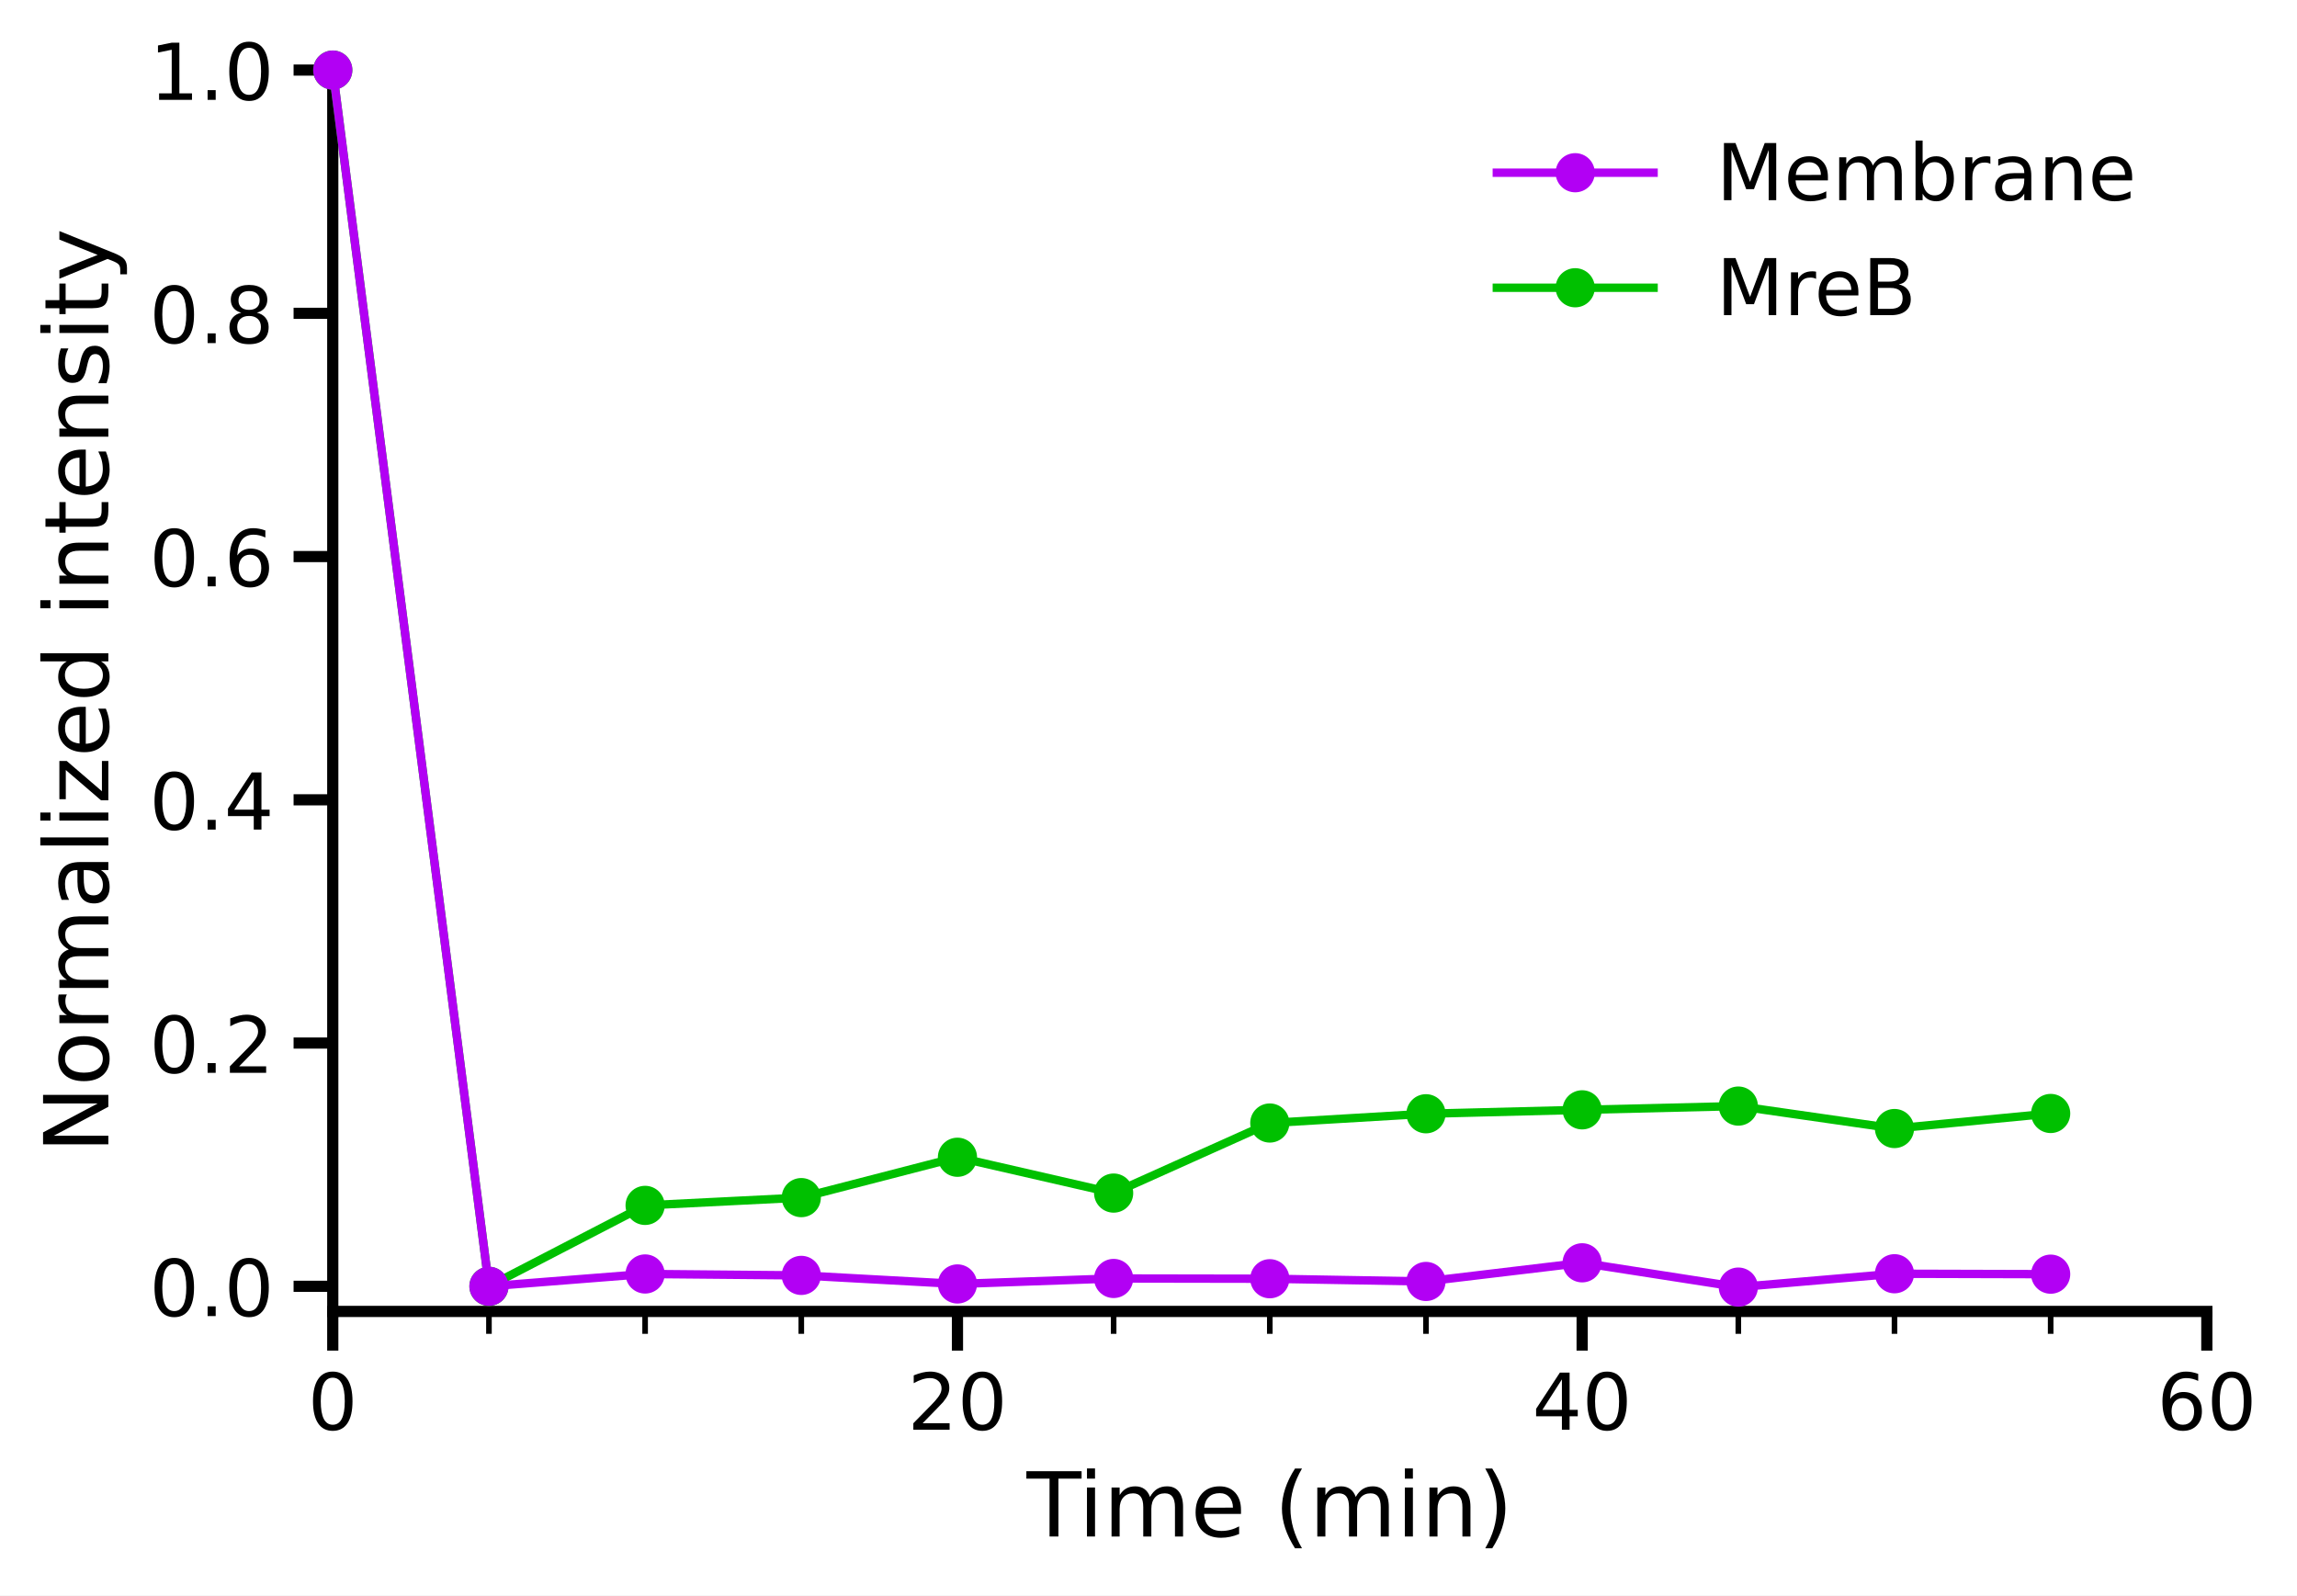
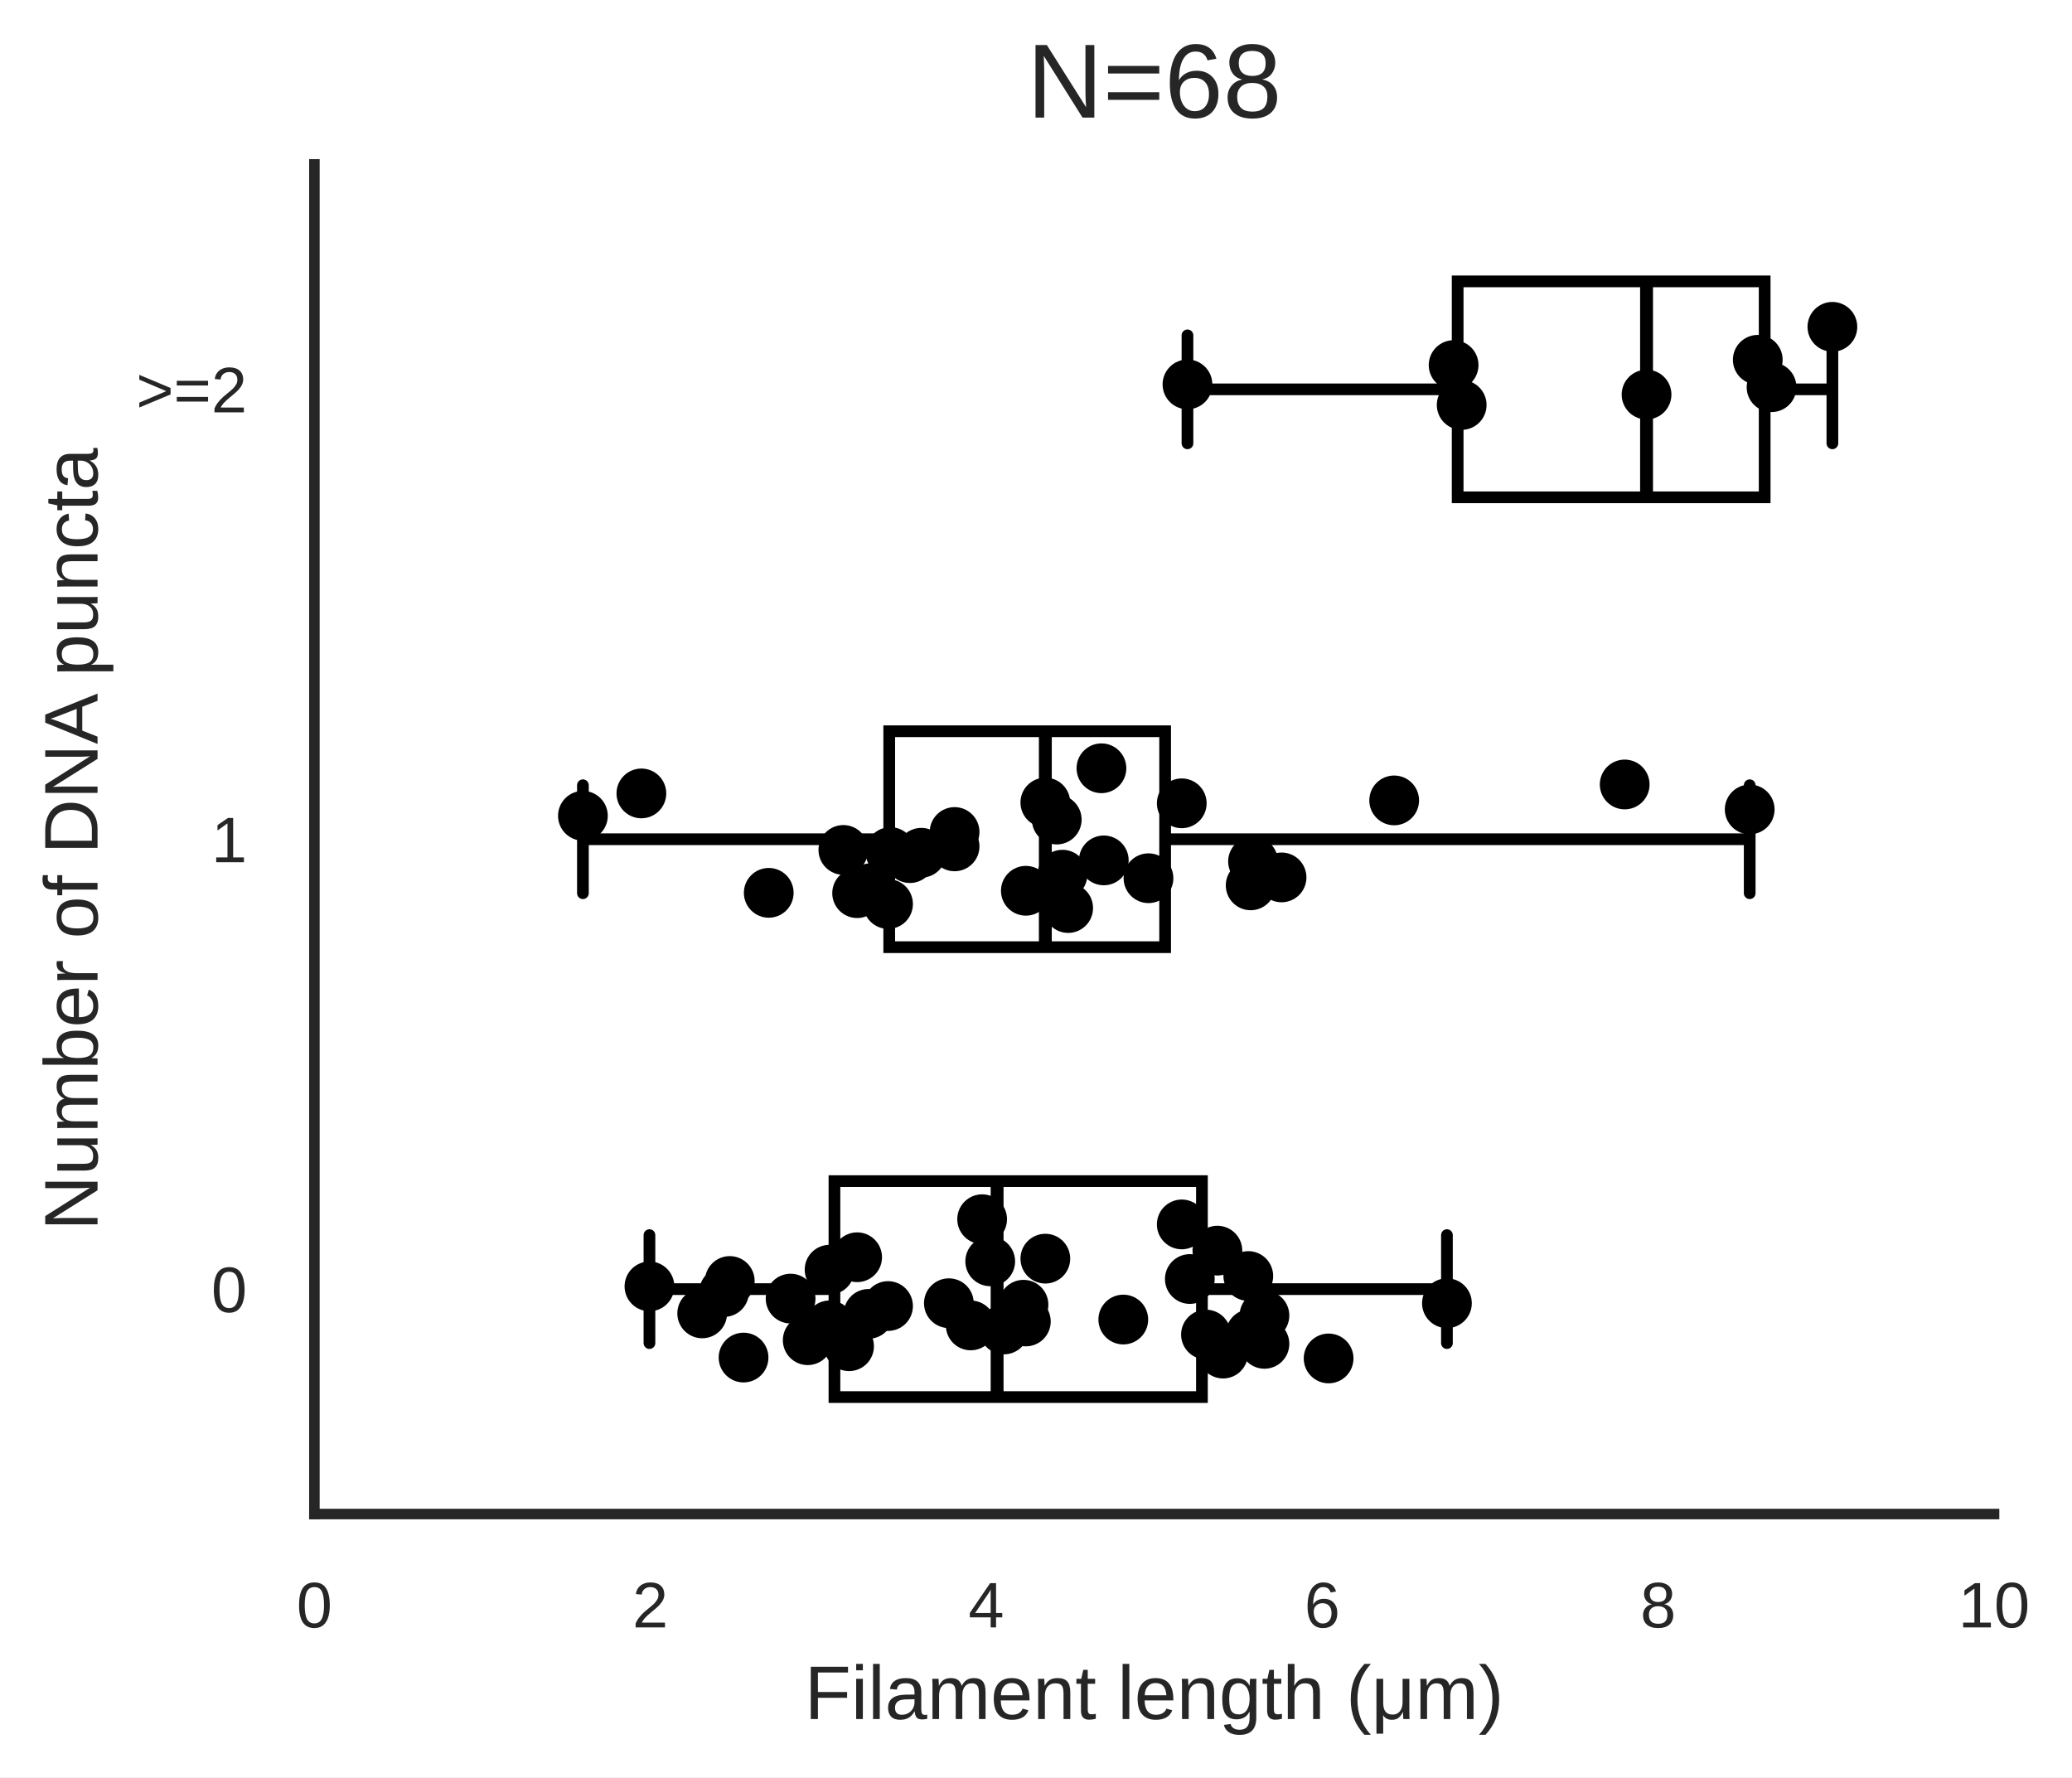
- <svg xmlns="http://www.w3.org/2000/svg" xmlns:xlink="http://www.w3.org/1999/xlink" width="410.357pt" height="285.013pt" viewBox="0 0 410.357 285.013" version="1.1">
+ <svg xmlns="http://www.w3.org/2000/svg" xmlns:xlink="http://www.w3.org/1999/xlink" width="354pt" height="303.6pt" viewBox="0 0 354 303.6" version="1.1">
  <defs>
    <style type="text/css">*{stroke-linejoin: round; stroke-linecap: butt}</style>
  </defs>
  <g id="figure_1">
    <g id="patch_1">
-       <path d="M 0 285.013  L 410.357 285.013  L 410.357 0  L 0 0  z " style="fill: #ffffff" />
+       <path d="M 0 303.6  L 354 303.6  L 354 0  L 0 0  z " style="fill: #ffffff" />
    </g>
    <g id="axes_1">
      <g id="patch_2">
-         <path d="M 59.449 234.279  L 394.249 234.279  L 394.249 12.519  L 59.449 12.519  z " style="fill: #ffffff" />
+         <path d="M 53.714 258.64  L 340.682 258.64  L 340.682 28.084  L 53.714 28.084  z " style="fill: #ffffff" />
      </g>
      <g id="matplotlib.axis_1">
        <g id="xtick_1">
-           <g id="line2d_1">
-             <defs>
-               <path id="mca04cb83de" d="M 0 0  L 0 7  " style="stroke: #000000; stroke-width: 2" />
-             </defs>
-             <g>
-               <use xlink:href="#mca04cb83de" x="59.449" y="234.279" style="stroke: #000000; stroke-width: 2" />
-             </g>
-           </g>
          <g id="text_1">
-             <g transform="translate(54.99562 255.4167) scale(0.14 -0.14)">
-               <defs>
-                 <path id="DejaVuSans-30" d="M 2034 4250  Q 1547 4250 1301 3770  Q 1056 3291 1056 2328  Q 1056 1369 1301 889  Q 1547 409 2034 409  Q 2525 409 2770 889  Q 3016 1369 3016 2328  Q 3016 3291 2770 3770  Q 2525 4250 2034 4250  z M 2034 4750  Q 2819 4750 3233 4129  Q 3647 3509 3647 2328  Q 3647 1150 3233 529  Q 2819 -91 2034 -91  Q 1250 -91 836 529  Q 422 1150 422 2328  Q 422 3509 836 4129  Q 1250 4750 2034 4750  z " transform="scale(0.015625)" />
-               </defs>
-               <use xlink:href="#DejaVuSans-30" />
-             </g>
+             <text style="font-size: 11px; font-family: 'Arial', 'DejaVu Sans', 'Liberation Sans', 'Bitstream Vera Sans', sans-serif; text-anchor: middle; fill: #262626" x="53.714" y="278.014" transform="rotate(-0 53.71375 278.0136)">0</text>
          </g>
        </g>
        <g id="xtick_2">
-           <g id="line2d_2">
-             <g>
-               <use xlink:href="#mca04cb83de" x="171.049" y="234.279" style="stroke: #000000; stroke-width: 2" />
-             </g>
-           </g>
          <g id="text_2">
-             <g transform="translate(162.1419 255.4167) scale(0.14 -0.14)">
-               <defs>
-                 <path id="DejaVuSans-32" d="M 1228 531  L 3431 531  L 3431 0  L 469 0  L 469 531  Q 828 903 1448 1529  Q 2069 2156 2228 2338  Q 2531 2678 2651 2914  Q 2772 3150 2772 3378  Q 2772 3750 2511 3984  Q 2250 4219 1831 4219  Q 1534 4219 1204 4116  Q 875 4013 500 3803  L 500 4441  Q 881 4594 1212 4672  Q 1544 4750 1819 4750  Q 2544 4750 2975 4387  Q 3406 4025 3406 3419  Q 3406 3131 3298 2873  Q 3191 2616 2906 2266  Q 2828 2175 2409 1742  Q 1991 1309 1228 531  z " transform="scale(0.015625)" />
-               </defs>
-               <use xlink:href="#DejaVuSans-32" />
-               <use xlink:href="#DejaVuSans-30" transform="translate(63.62305 0)" />
-             </g>
+             <text style="font-size: 11px; font-family: 'Arial', 'DejaVu Sans', 'Liberation Sans', 'Bitstream Vera Sans', sans-serif; text-anchor: middle; fill: #262626" x="111.107" y="278.014" transform="rotate(-0 111.1075 278.0136)">2</text>
          </g>
        </g>
        <g id="xtick_3">
-           <g id="line2d_3">
-             <g>
-               <use xlink:href="#mca04cb83de" x="282.649" y="234.279" style="stroke: #000000; stroke-width: 2" />
-             </g>
-           </g>
          <g id="text_3">
-             <g transform="translate(273.7419 255.4167) scale(0.14 -0.14)">
-               <defs>
-                 <path id="DejaVuSans-34" d="M 2419 4116  L 825 1625  L 2419 1625  L 2419 4116  z M 2253 4666  L 3047 4666  L 3047 1625  L 3713 1625  L 3713 1100  L 3047 1100  L 3047 0  L 2419 0  L 2419 1100  L 313 1100  L 313 1709  L 2253 4666  z " transform="scale(0.015625)" />
-               </defs>
-               <use xlink:href="#DejaVuSans-34" />
-               <use xlink:href="#DejaVuSans-30" transform="translate(63.62305 0)" />
-             </g>
+             <text style="font-size: 11px; font-family: 'Arial', 'DejaVu Sans', 'Liberation Sans', 'Bitstream Vera Sans', sans-serif; text-anchor: middle; fill: #262626" x="168.501" y="278.014" transform="rotate(-0 168.5012 278.0136)">4</text>
          </g>
        </g>
        <g id="xtick_4">
-           <g id="line2d_4">
-             <g>
-               <use xlink:href="#mca04cb83de" x="394.249" y="234.279" style="stroke: #000000; stroke-width: 2" />
-             </g>
-           </g>
          <g id="text_4">
-             <g transform="translate(385.3419 255.4167) scale(0.14 -0.14)">
-               <defs>
-                 <path id="DejaVuSans-36" d="M 2113 2584  Q 1688 2584 1439 2293  Q 1191 2003 1191 1497  Q 1191 994 1439 701  Q 1688 409 2113 409  Q 2538 409 2786 701  Q 3034 994 3034 1497  Q 3034 2003 2786 2293  Q 2538 2584 2113 2584  z M 3366 4563  L 3366 3988  Q 3128 4100 2886 4159  Q 2644 4219 2406 4219  Q 1781 4219 1451 3797  Q 1122 3375 1075 2522  Q 1259 2794 1537 2939  Q 1816 3084 2150 3084  Q 2853 3084 3261 2657  Q 3669 2231 3669 1497  Q 3669 778 3244 343  Q 2819 -91 2113 -91  Q 1303 -91 875 529  Q 447 1150 447 2328  Q 447 3434 972 4092  Q 1497 4750 2381 4750  Q 2619 4750 2861 4703  Q 3103 4656 3366 4563  z " transform="scale(0.015625)" />
-               </defs>
-               <use xlink:href="#DejaVuSans-36" />
-               <use xlink:href="#DejaVuSans-30" transform="translate(63.62305 0)" />
-             </g>
+             <text style="font-size: 11px; font-family: 'Arial', 'DejaVu Sans', 'Liberation Sans', 'Bitstream Vera Sans', sans-serif; text-anchor: middle; fill: #262626" x="225.895" y="278.014" transform="rotate(-0 225.895 278.0136)">6</text>
          </g>
        </g>
        <g id="xtick_5">
-           <g id="line2d_5">
-             <defs>
-               <path id="m52b25996ed" d="M 0 0  L 0 4  " style="stroke: #000000" />
-             </defs>
-             <g>
-               <use xlink:href="#m52b25996ed" x="87.349" y="234.279" style="stroke: #000000" />
-             </g>
+           <g id="text_5">
+             <text style="font-size: 11px; font-family: 'Arial', 'DejaVu Sans', 'Liberation Sans', 'Bitstream Vera Sans', sans-serif; text-anchor: middle; fill: #262626" x="283.289" y="278.014" transform="rotate(-0 283.2887 278.0136)">8</text>
          </g>
        </g>
        <g id="xtick_6">
-           <g id="line2d_6">
-             <g>
-               <use xlink:href="#m52b25996ed" x="115.249" y="234.279" style="stroke: #000000" />
-             </g>
-           </g>
-         </g>
-         <g id="xtick_7">
-           <g id="line2d_7">
-             <g>
-               <use xlink:href="#m52b25996ed" x="143.149" y="234.279" style="stroke: #000000" />
-             </g>
-           </g>
-         </g>
-         <g id="xtick_8">
-           <g id="line2d_8">
-             <g>
-               <use xlink:href="#m52b25996ed" x="198.949" y="234.279" style="stroke: #000000" />
-             </g>
-           </g>
-         </g>
-         <g id="xtick_9">
-           <g id="line2d_9">
-             <g>
-               <use xlink:href="#m52b25996ed" x="226.849" y="234.279" style="stroke: #000000" />
-             </g>
-           </g>
-         </g>
-         <g id="xtick_10">
-           <g id="line2d_10">
-             <g>
-               <use xlink:href="#m52b25996ed" x="254.749" y="234.279" style="stroke: #000000" />
-             </g>
-           </g>
-         </g>
-         <g id="xtick_11">
-           <g id="line2d_11">
-             <g>
-               <use xlink:href="#m52b25996ed" x="310.549" y="234.279" style="stroke: #000000" />
-             </g>
-           </g>
-         </g>
-         <g id="xtick_12">
-           <g id="line2d_12">
-             <g>
-               <use xlink:href="#m52b25996ed" x="338.449" y="234.279" style="stroke: #000000" />
-             </g>
-           </g>
-         </g>
-         <g id="xtick_13">
-           <g id="line2d_13">
-             <g>
-               <use xlink:href="#m52b25996ed" x="366.349" y="234.279" style="stroke: #000000" />
-             </g>
-           </g>
-         </g>
-         <g id="text_5">
-           <g transform="translate(183.4056 274.4858) scale(0.16 -0.16)">
-             <defs>
-               <path id="DejaVuSans-54" d="M -19 4666  L 3928 4666  L 3928 4134  L 2272 4134  L 2272 0  L 1638 0  L 1638 4134  L -19 4134  L -19 4666  z " transform="scale(0.015625)" />
-               <path id="DejaVuSans-69" d="M 603 3500  L 1178 3500  L 1178 0  L 603 0  L 603 3500  z M 603 4863  L 1178 4863  L 1178 4134  L 603 4134  L 603 4863  z " transform="scale(0.015625)" />
-               <path id="DejaVuSans-6d" d="M 3328 2828  Q 3544 3216 3844 3400  Q 4144 3584 4550 3584  Q 5097 3584 5394 3201  Q 5691 2819 5691 2113  L 5691 0  L 5113 0  L 5113 2094  Q 5113 2597 4934 2840  Q 4756 3084 4391 3084  Q 3944 3084 3684 2787  Q 3425 2491 3425 1978  L 3425 0  L 2847 0  L 2847 2094  Q 2847 2600 2669 2842  Q 2491 3084 2119 3084  Q 1678 3084 1418 2786  Q 1159 2488 1159 1978  L 1159 0  L 581 0  L 581 3500  L 1159 3500  L 1159 2956  Q 1356 3278 1631 3431  Q 1906 3584 2284 3584  Q 2666 3584 2933 3390  Q 3200 3197 3328 2828  z " transform="scale(0.015625)" />
-               <path id="DejaVuSans-65" d="M 3597 1894  L 3597 1613  L 953 1613  Q 991 1019 1311 708  Q 1631 397 2203 397  Q 2534 397 2845 478  Q 3156 559 3463 722  L 3463 178  Q 3153 47 2828 -22  Q 2503 -91 2169 -91  Q 1331 -91 842 396  Q 353 884 353 1716  Q 353 2575 817 3079  Q 1281 3584 2069 3584  Q 2775 3584 3186 3129  Q 3597 2675 3597 1894  z M 3022 2063  Q 3016 2534 2758 2815  Q 2500 3097 2075 3097  Q 1594 3097 1305 2825  Q 1016 2553 972 2059  L 3022 2063  z " transform="scale(0.015625)" />
-               <path id="DejaVuSans-20" transform="scale(0.015625)" />
-               <path id="DejaVuSans-28" d="M 1984 4856  Q 1566 4138 1362 3434  Q 1159 2731 1159 2009  Q 1159 1288 1364 580  Q 1569 -128 1984 -844  L 1484 -844  Q 1016 -109 783 600  Q 550 1309 550 2009  Q 550 2706 781 3412  Q 1013 4119 1484 4856  L 1984 4856  z " transform="scale(0.015625)" />
-               <path id="DejaVuSans-6e" d="M 3513 2113  L 3513 0  L 2938 0  L 2938 2094  Q 2938 2591 2744 2837  Q 2550 3084 2163 3084  Q 1697 3084 1428 2787  Q 1159 2491 1159 1978  L 1159 0  L 581 0  L 581 3500  L 1159 3500  L 1159 2956  Q 1366 3272 1645 3428  Q 1925 3584 2291 3584  Q 2894 3584 3203 3211  Q 3513 2838 3513 2113  z " transform="scale(0.015625)" />
-               <path id="DejaVuSans-29" d="M 513 4856  L 1013 4856  Q 1481 4119 1714 3412  Q 1947 2706 1947 2009  Q 1947 1309 1714 600  Q 1481 -109 1013 -844  L 513 -844  Q 928 -128 1133 580  Q 1338 1288 1338 2009  Q 1338 2731 1133 3434  Q 928 4138 513 4856  z " transform="scale(0.015625)" />
-             </defs>
-             <use xlink:href="#DejaVuSans-54" />
-             <use xlink:href="#DejaVuSans-69" transform="translate(57.95898 0)" />
-             <use xlink:href="#DejaVuSans-6d" transform="translate(85.74219 0)" />
-             <use xlink:href="#DejaVuSans-65" transform="translate(183.1543 0)" />
-             <use xlink:href="#DejaVuSans-20" transform="translate(244.6777 0)" />
-             <use xlink:href="#DejaVuSans-28" transform="translate(276.4648 0)" />
-             <use xlink:href="#DejaVuSans-6d" transform="translate(315.4785 0)" />
-             <use xlink:href="#DejaVuSans-69" transform="translate(412.8906 0)" />
-             <use xlink:href="#DejaVuSans-6e" transform="translate(440.6738 0)" />
-             <use xlink:href="#DejaVuSans-29" transform="translate(504.0527 0)" />
-           </g>
+           <g id="text_6">
+             <text style="font-size: 11px; font-family: 'Arial', 'DejaVu Sans', 'Liberation Sans', 'Bitstream Vera Sans', sans-serif; text-anchor: middle; fill: #262626" x="340.682" y="278.014" transform="rotate(-0 340.6825 278.0136)">10</text>
+           </g>
+         </g>
+         <g id="text_7">
+           <text style="font-size: 13px; font-family: 'Arial', 'DejaVu Sans', 'Liberation Sans', 'Bitstream Vera Sans', sans-serif; text-anchor: middle; fill: #262626" x="197.198" y="293.663" transform="rotate(-0 197.1981 293.6634)">Filament length (μm)</text>
        </g>
      </g>
      <g id="matplotlib.axis_2">
        <g id="ytick_1">
-           <g id="line2d_14">
-             <defs>
-               <path id="mcf84c94685" d="M 0 0  L -7 0  " style="stroke: #000000; stroke-width: 2" />
-             </defs>
-             <g>
-               <use xlink:href="#mcf84c94685" x="59.449" y="229.789" style="stroke: #000000; stroke-width: 2" />
-             </g>
-           </g>
-           <g id="text_6">
-             <g transform="translate(26.685 235.1084) scale(0.14 -0.14)">
-               <defs>
-                 <path id="DejaVuSans-2e" d="M 684 794  L 1344 794  L 1344 0  L 684 0  L 684 794  z " transform="scale(0.015625)" />
-               </defs>
-               <use xlink:href="#DejaVuSans-30" />
-               <use xlink:href="#DejaVuSans-2e" transform="translate(63.62305 0)" />
-               <use xlink:href="#DejaVuSans-30" transform="translate(95.41016 0)" />
-             </g>
+           <g id="text_8">
+             <text style="font-size: 11px; font-family: 'Arial', 'DejaVu Sans', 'Liberation Sans', 'Bitstream Vera Sans', sans-serif; text-anchor: end; fill: #262626" x="42.214" y="70.447" transform="rotate(-0 42.21375 70.44685)">&gt;=2</text>
          </g>
        </g>
        <g id="ytick_2">
-           <g id="line2d_15">
-             <g>
-               <use xlink:href="#mcf84c94685" x="59.449" y="186.335" style="stroke: #000000; stroke-width: 2" />
-             </g>
-           </g>
-           <g id="text_7">
-             <g transform="translate(26.685 191.6543) scale(0.14 -0.14)">
-               <use xlink:href="#DejaVuSans-30" />
-               <use xlink:href="#DejaVuSans-2e" transform="translate(63.62305 0)" />
-               <use xlink:href="#DejaVuSans-32" transform="translate(95.41016 0)" />
-             </g>
+           <g id="text_9">
+             <text style="font-size: 11px; font-family: 'Arial', 'DejaVu Sans', 'Liberation Sans', 'Bitstream Vera Sans', sans-serif; text-anchor: end; fill: #262626" x="42.214" y="147.299" transform="rotate(-0 42.21375 147.2988)">1</text>
          </g>
        </g>
        <g id="ytick_3">
-           <g id="line2d_16">
-             <g>
-               <use xlink:href="#mcf84c94685" x="59.449" y="142.881" style="stroke: #000000; stroke-width: 2" />
-             </g>
-           </g>
-           <g id="text_8">
-             <g transform="translate(26.685 148.2002) scale(0.14 -0.14)">
-               <use xlink:href="#DejaVuSans-30" />
-               <use xlink:href="#DejaVuSans-2e" transform="translate(63.62305 0)" />
-               <use xlink:href="#DejaVuSans-34" transform="translate(95.41016 0)" />
-             </g>
-           </g>
-         </g>
-         <g id="ytick_4">
-           <g id="line2d_17">
-             <g>
-               <use xlink:href="#mcf84c94685" x="59.449" y="99.427" style="stroke: #000000; stroke-width: 2" />
-             </g>
-           </g>
-           <g id="text_9">
-             <g transform="translate(26.685 104.746) scale(0.14 -0.14)">
-               <use xlink:href="#DejaVuSans-30" />
-               <use xlink:href="#DejaVuSans-2e" transform="translate(63.62305 0)" />
-               <use xlink:href="#DejaVuSans-36" transform="translate(95.41016 0)" />
-             </g>
-           </g>
-         </g>
-         <g id="ytick_5">
-           <g id="line2d_18">
-             <g>
-               <use xlink:href="#mcf84c94685" x="59.449" y="55.973" style="stroke: #000000; stroke-width: 2" />
-             </g>
-           </g>
          <g id="text_10">
-             <g transform="translate(26.685 61.29193) scale(0.14 -0.14)">
-               <defs>
-                 <path id="DejaVuSans-38" d="M 2034 2216  Q 1584 2216 1326 1975  Q 1069 1734 1069 1313  Q 1069 891 1326 650  Q 1584 409 2034 409  Q 2484 409 2743 651  Q 3003 894 3003 1313  Q 3003 1734 2745 1975  Q 2488 2216 2034 2216  z M 1403 2484  Q 997 2584 770 2862  Q 544 3141 544 3541  Q 544 4100 942 4425  Q 1341 4750 2034 4750  Q 2731 4750 3128 4425  Q 3525 4100 3525 3541  Q 3525 3141 3298 2862  Q 3072 2584 2669 2484  Q 3125 2378 3379 2068  Q 3634 1759 3634 1313  Q 3634 634 3220 271  Q 2806 -91 2034 -91  Q 1263 -91 848 271  Q 434 634 434 1313  Q 434 1759 690 2068  Q 947 2378 1403 2484  z M 1172 3481  Q 1172 3119 1398 2916  Q 1625 2713 2034 2713  Q 2441 2713 2670 2916  Q 2900 3119 2900 3481  Q 2900 3844 2670 4047  Q 2441 4250 2034 4250  Q 1625 4250 1398 4047  Q 1172 3844 1172 3481  z " transform="scale(0.015625)" />
-               </defs>
-               <use xlink:href="#DejaVuSans-30" />
-               <use xlink:href="#DejaVuSans-2e" transform="translate(63.62305 0)" />
-               <use xlink:href="#DejaVuSans-38" transform="translate(95.41016 0)" />
-             </g>
-           </g>
-         </g>
-         <g id="ytick_6">
-           <g id="line2d_19">
-             <g>
-               <use xlink:href="#mcf84c94685" x="59.449" y="12.519" style="stroke: #000000; stroke-width: 2" />
-             </g>
-           </g>
-           <g id="text_11">
-             <g transform="translate(26.685 17.83781) scale(0.14 -0.14)">
-               <defs>
-                 <path id="DejaVuSans-31" d="M 794 531  L 1825 531  L 1825 4091  L 703 3866  L 703 4441  L 1819 4666  L 2450 4666  L 2450 531  L 3481 531  L 3481 0  L 794 0  L 794 531  z " transform="scale(0.015625)" />
-               </defs>
-               <use xlink:href="#DejaVuSans-31" />
-               <use xlink:href="#DejaVuSans-2e" transform="translate(63.62305 0)" />
-               <use xlink:href="#DejaVuSans-30" transform="translate(95.41016 0)" />
-             </g>
-           </g>
-         </g>
-         <g id="text_12">
-           <g transform="translate(19.3575 205.9927) rotate(-90) scale(0.16 -0.16)">
-             <defs>
-               <path id="DejaVuSans-4e" d="M 628 4666  L 1478 4666  L 3547 763  L 3547 4666  L 4159 4666  L 4159 0  L 3309 0  L 1241 3903  L 1241 0  L 628 0  L 628 4666  z " transform="scale(0.015625)" />
-               <path id="DejaVuSans-6f" d="M 1959 3097  Q 1497 3097 1228 2736  Q 959 2375 959 1747  Q 959 1119 1226 758  Q 1494 397 1959 397  Q 2419 397 2687 759  Q 2956 1122 2956 1747  Q 2956 2369 2687 2733  Q 2419 3097 1959 3097  z M 1959 3584  Q 2709 3584 3137 3096  Q 3566 2609 3566 1747  Q 3566 888 3137 398  Q 2709 -91 1959 -91  Q 1206 -91 779 398  Q 353 888 353 1747  Q 353 2609 779 3096  Q 1206 3584 1959 3584  z " transform="scale(0.015625)" />
-               <path id="DejaVuSans-72" d="M 2631 2963  Q 2534 3019 2420 3045  Q 2306 3072 2169 3072  Q 1681 3072 1420 2755  Q 1159 2438 1159 1844  L 1159 0  L 581 0  L 581 3500  L 1159 3500  L 1159 2956  Q 1341 3275 1631 3429  Q 1922 3584 2338 3584  Q 2397 3584 2469 3576  Q 2541 3569 2628 3553  L 2631 2963  z " transform="scale(0.015625)" />
-               <path id="DejaVuSans-61" d="M 2194 1759  Q 1497 1759 1228 1600  Q 959 1441 959 1056  Q 959 750 1161 570  Q 1363 391 1709 391  Q 2188 391 2477 730  Q 2766 1069 2766 1631  L 2766 1759  L 2194 1759  z M 3341 1997  L 3341 0  L 2766 0  L 2766 531  Q 2569 213 2275 61  Q 1981 -91 1556 -91  Q 1019 -91 701 211  Q 384 513 384 1019  Q 384 1609 779 1909  Q 1175 2209 1959 2209  L 2766 2209  L 2766 2266  Q 2766 2663 2505 2880  Q 2244 3097 1772 3097  Q 1472 3097 1187 3025  Q 903 2953 641 2809  L 641 3341  Q 956 3463 1253 3523  Q 1550 3584 1831 3584  Q 2591 3584 2966 3190  Q 3341 2797 3341 1997  z " transform="scale(0.015625)" />
-               <path id="DejaVuSans-6c" d="M 603 4863  L 1178 4863  L 1178 0  L 603 0  L 603 4863  z " transform="scale(0.015625)" />
-               <path id="DejaVuSans-7a" d="M 353 3500  L 3084 3500  L 3084 2975  L 922 459  L 3084 459  L 3084 0  L 275 0  L 275 525  L 2438 3041  L 353 3041  L 353 3500  z " transform="scale(0.015625)" />
-               <path id="DejaVuSans-64" d="M 2906 2969  L 2906 4863  L 3481 4863  L 3481 0  L 2906 0  L 2906 525  Q 2725 213 2448 61  Q 2172 -91 1784 -91  Q 1150 -91 751 415  Q 353 922 353 1747  Q 353 2572 751 3078  Q 1150 3584 1784 3584  Q 2172 3584 2448 3432  Q 2725 3281 2906 2969  z M 947 1747  Q 947 1113 1208 752  Q 1469 391 1925 391  Q 2381 391 2643 752  Q 2906 1113 2906 1747  Q 2906 2381 2643 2742  Q 2381 3103 1925 3103  Q 1469 3103 1208 2742  Q 947 2381 947 1747  z " transform="scale(0.015625)" />
-               <path id="DejaVuSans-74" d="M 1172 4494  L 1172 3500  L 2356 3500  L 2356 3053  L 1172 3053  L 1172 1153  Q 1172 725 1289 603  Q 1406 481 1766 481  L 2356 481  L 2356 0  L 1766 0  Q 1100 0 847 248  Q 594 497 594 1153  L 594 3053  L 172 3053  L 172 3500  L 594 3500  L 594 4494  L 1172 4494  z " transform="scale(0.015625)" />
-               <path id="DejaVuSans-73" d="M 2834 3397  L 2834 2853  Q 2591 2978 2328 3040  Q 2066 3103 1784 3103  Q 1356 3103 1142 2972  Q 928 2841 928 2578  Q 928 2378 1081 2264  Q 1234 2150 1697 2047  L 1894 2003  Q 2506 1872 2764 1633  Q 3022 1394 3022 966  Q 3022 478 2636 193  Q 2250 -91 1575 -91  Q 1294 -91 989 -36  Q 684 19 347 128  L 347 722  Q 666 556 975 473  Q 1284 391 1588 391  Q 1994 391 2212 530  Q 2431 669 2431 922  Q 2431 1156 2273 1281  Q 2116 1406 1581 1522  L 1381 1569  Q 847 1681 609 1914  Q 372 2147 372 2553  Q 372 3047 722 3315  Q 1072 3584 1716 3584  Q 2034 3584 2315 3537  Q 2597 3491 2834 3397  z " transform="scale(0.015625)" />
-               <path id="DejaVuSans-79" d="M 2059 -325  Q 1816 -950 1584 -1140  Q 1353 -1331 966 -1331  L 506 -1331  L 506 -850  L 844 -850  Q 1081 -850 1212 -737  Q 1344 -625 1503 -206  L 1606 56  L 191 3500  L 800 3500  L 1894 763  L 2988 3500  L 3597 3500  L 2059 -325  z " transform="scale(0.015625)" />
-             </defs>
-             <use xlink:href="#DejaVuSans-4e" />
-             <use xlink:href="#DejaVuSans-6f" transform="translate(74.80469 0)" />
-             <use xlink:href="#DejaVuSans-72" transform="translate(135.9863 0)" />
-             <use xlink:href="#DejaVuSans-6d" transform="translate(175.3496 0)" />
-             <use xlink:href="#DejaVuSans-61" transform="translate(272.7617 0)" />
-             <use xlink:href="#DejaVuSans-6c" transform="translate(334.041 0)" />
-             <use xlink:href="#DejaVuSans-69" transform="translate(361.8242 0)" />
-             <use xlink:href="#DejaVuSans-7a" transform="translate(389.6074 0)" />
-             <use xlink:href="#DejaVuSans-65" transform="translate(442.0977 0)" />
-             <use xlink:href="#DejaVuSans-64" transform="translate(503.6211 0)" />
-             <use xlink:href="#DejaVuSans-20" transform="translate(567.0977 0)" />
-             <use xlink:href="#DejaVuSans-69" transform="translate(598.8848 0)" />
-             <use xlink:href="#DejaVuSans-6e" transform="translate(626.668 0)" />
-             <use xlink:href="#DejaVuSans-74" transform="translate(690.0469 0)" />
-             <use xlink:href="#DejaVuSans-65" transform="translate(729.2559 0)" />
-             <use xlink:href="#DejaVuSans-6e" transform="translate(790.7793 0)" />
-             <use xlink:href="#DejaVuSans-73" transform="translate(854.1582 0)" />
-             <use xlink:href="#DejaVuSans-69" transform="translate(906.2578 0)" />
-             <use xlink:href="#DejaVuSans-74" transform="translate(934.041 0)" />
-             <use xlink:href="#DejaVuSans-79" transform="translate(973.25 0)" />
-           </g>
+             <text style="font-size: 11px; font-family: 'Arial', 'DejaVu Sans', 'Liberation Sans', 'Bitstream Vera Sans', sans-serif; text-anchor: end; fill: #262626" x="42.214" y="224.151" transform="rotate(-0 42.21375 224.1508)">0</text>
+           </g>
+         </g>
+         <g id="text_11">
+           <text style="font-size: 13px; font-family: 'Arial', 'DejaVu Sans', 'Liberation Sans', 'Bitstream Vera Sans', sans-serif; text-anchor: middle; fill: #262626" x="16.664" y="143.362" transform="rotate(-90 16.66359 143.362)">Number of DNA puncta</text>
        </g>
      </g>
      <g id="patch_3">
-         <path d="M 59.449 234.279  L 59.449 12.519  " style="fill: none; stroke: #000000; stroke-width: 2; stroke-linejoin: miter; stroke-linecap: square" />
+         <path d="M 249.04 48.066  L 249.04 84.955  L 301.492 84.955  L 301.492 48.066  L 249.04 48.066  z " clip-path="url(#p3d3170091a)" style="fill: #ffffff; stroke: #000000; stroke-width: 2; stroke-linejoin: miter" />
+       </g>
+       <g id="line2d_1">
+         <path d="M 249.04 66.51  L 202.878 66.51  " clip-path="url(#p3d3170091a)" style="fill: none; stroke: #000000; stroke-width: 2" />
+       </g>
+       <g id="line2d_2">
+         <path d="M 301.492 66.51  L 313.062 66.51  " clip-path="url(#p3d3170091a)" style="fill: none; stroke: #000000; stroke-width: 2" />
+       </g>
+       <g id="line2d_3">
+         <path d="M 202.878 57.288  L 202.878 75.732  " clip-path="url(#p3d3170091a)" style="fill: none; stroke: #000000; stroke-width: 2; stroke-linecap: round" />
+       </g>
+       <g id="line2d_4">
+         <path d="M 313.062 57.288  L 313.062 75.732  " clip-path="url(#p3d3170091a)" style="fill: none; stroke: #000000; stroke-width: 2; stroke-linecap: round" />
      </g>
      <g id="patch_4">
-         <path d="M 59.449 234.279  L 394.249 234.279  " style="fill: none; stroke: #000000; stroke-width: 2; stroke-linejoin: miter; stroke-linecap: square" />
-       </g>
-       <g id="line2d_20">
-         <path d="M 59.449 12.519  L 87.349 229.789  L 115.249 215.336  L 143.149 213.947  L 171.049 206.737  L 198.949 213.137  L 226.849 200.62  L 254.749 198.966  L 282.649 198.265  L 310.549 197.595  L 338.449 201.604  L 366.349 198.916  " style="fill: none; stroke: #00c000; stroke-width: 1.5; stroke-linecap: square" />
+         <path d="M 151.924 124.918  L 151.924 161.806  L 199.061 161.806  L 199.061 124.918  L 151.924 124.918  z " clip-path="url(#p3d3170091a)" style="fill: #ffffff; stroke: #000000; stroke-width: 2; stroke-linejoin: miter" />
+       </g>
+       <g id="line2d_5">
+         <path d="M 151.924 143.362  L 99.59 143.362  " clip-path="url(#p3d3170091a)" style="fill: none; stroke: #000000; stroke-width: 2" />
+       </g>
+       <g id="line2d_6">
+         <path d="M 199.061 143.362  L 298.935 143.362  " clip-path="url(#p3d3170091a)" style="fill: none; stroke: #000000; stroke-width: 2" />
+       </g>
+       <g id="line2d_7">
+         <path d="M 99.59 134.14  L 99.59 152.584  " clip-path="url(#p3d3170091a)" style="fill: none; stroke: #000000; stroke-width: 2; stroke-linecap: round" />
+       </g>
+       <g id="line2d_8">
+         <path d="M 298.935 134.14  L 298.935 152.584  " clip-path="url(#p3d3170091a)" style="fill: none; stroke: #000000; stroke-width: 2; stroke-linecap: round" />
+       </g>
+       <g id="patch_5">
+         <path d="M 142.565 201.77  L 142.565 238.658  L 205.351 238.658  L 205.351 201.77  L 142.565 201.77  z " clip-path="url(#p3d3170091a)" style="fill: #ffffff; stroke: #000000; stroke-width: 2; stroke-linejoin: miter" />
+       </g>
+       <g id="line2d_9">
+         <path d="M 142.565 220.214  L 110.958 220.214  " clip-path="url(#p3d3170091a)" style="fill: none; stroke: #000000; stroke-width: 2" />
+       </g>
+       <g id="line2d_10">
+         <path d="M 205.351 220.214  L 247.208 220.214  " clip-path="url(#p3d3170091a)" style="fill: none; stroke: #000000; stroke-width: 2" />
+       </g>
+       <g id="line2d_11">
+         <path d="M 110.958 210.992  L 110.958 229.436  " clip-path="url(#p3d3170091a)" style="fill: none; stroke: #000000; stroke-width: 2; stroke-linecap: round" />
+       </g>
+       <g id="line2d_12">
+         <path d="M 247.208 210.992  L 247.208 229.436  " clip-path="url(#p3d3170091a)" style="fill: none; stroke: #000000; stroke-width: 2; stroke-linecap: round" />
+       </g>
+       <g id="line2d_13">
+         <path d="M 281.312 48.066  L 281.312 84.955  " clip-path="url(#p3d3170091a)" style="fill: none; stroke: #000000; stroke-width: 2.2" />
+       </g>
+       <g id="line2d_14">
+         <path d="M 178.595 124.918  L 178.595 161.806  " clip-path="url(#p3d3170091a)" style="fill: none; stroke: #000000; stroke-width: 2.2" />
+       </g>
+       <g id="line2d_15">
+         <path d="M 170.355 201.77  L 170.355 238.658  " clip-path="url(#p3d3170091a)" style="fill: none; stroke: #000000; stroke-width: 2.2" />
+       </g>
+       <g id="patch_6">
+         <path d="M 53.714 258.64  L 53.714 28.084  " style="fill: none; stroke: #262626; stroke-width: 1.8; stroke-linejoin: miter; stroke-linecap: square" />
+       </g>
+       <g id="patch_7">
+         <path d="M 53.714 258.64  L 340.682 258.64  " style="fill: none; stroke: #262626; stroke-width: 1.8; stroke-linejoin: miter; stroke-linecap: square" />
+       </g>
+       <g id="PathCollection_1">
        <defs>
-           <path id="m921da4fc01" d="M 0 3  C 0.796 3 1.559 2.684 2.121 2.121  C 2.684 1.559 3 0.796 3 0  C 3 -0.796 2.684 -1.559 2.121 -2.121  C 1.559 -2.684 0.796 -3 0 -3  C -0.796 -3 -1.559 -2.684 -2.121 -2.121  C -2.684 -1.559 -3 -0.796 -3 0  C -3 0.796 -2.684 1.559 -2.121 2.121  C -1.559 2.684 -0.796 3 0 3  z " style="stroke: #00c000" />
+           <path id="mf8eeed9cca" d="M 0 4.25  C 1.127 4.25 2.208 3.802 3.005 3.005  C 3.802 2.208 4.25 1.127 4.25 0  C 4.25 -1.127 3.802 -2.208 3.005 -3.005  C 2.208 -3.802 1.127 -4.25 0 -4.25  C -1.127 -4.25 -2.208 -3.802 -3.005 -3.005  C -3.802 -2.208 -4.25 -1.127 -4.25 0  C -4.25 1.127 -3.802 2.208 -3.005 3.005  C -2.208 3.802 -1.127 4.25 0 4.25  z " />
        </defs>
-         <g>
-           <use xlink:href="#m921da4fc01" x="59.449" y="12.519" style="fill: #00c000; stroke: #00c000" />
-           <use xlink:href="#m921da4fc01" x="87.349" y="229.789" style="fill: #00c000; stroke: #00c000" />
-           <use xlink:href="#m921da4fc01" x="115.249" y="215.336" style="fill: #00c000; stroke: #00c000" />
-           <use xlink:href="#m921da4fc01" x="143.149" y="213.947" style="fill: #00c000; stroke: #00c000" />
-           <use xlink:href="#m921da4fc01" x="171.049" y="206.737" style="fill: #00c000; stroke: #00c000" />
-           <use xlink:href="#m921da4fc01" x="198.949" y="213.137" style="fill: #00c000; stroke: #00c000" />
-           <use xlink:href="#m921da4fc01" x="226.849" y="200.62" style="fill: #00c000; stroke: #00c000" />
-           <use xlink:href="#m921da4fc01" x="254.749" y="198.966" style="fill: #00c000; stroke: #00c000" />
-           <use xlink:href="#m921da4fc01" x="282.649" y="198.265" style="fill: #00c000; stroke: #00c000" />
-           <use xlink:href="#m921da4fc01" x="310.549" y="197.595" style="fill: #00c000; stroke: #00c000" />
-           <use xlink:href="#m921da4fc01" x="338.449" y="201.604" style="fill: #00c000; stroke: #00c000" />
-           <use xlink:href="#m921da4fc01" x="366.349" y="198.916" style="fill: #00c000; stroke: #00c000" />
-         </g>
-       </g>
-       <g id="legend_1">
-         <g id="line2d_21">
-           <path d="M 267.409 30.857  L 281.409 30.857  L 295.409 30.857  " style="fill: none; stroke: #b200f4; stroke-width: 1.5; stroke-linecap: square" />
-           <defs>
-             <path id="me405421f2f" d="M 0 3  C 0.796 3 1.559 2.684 2.121 2.121  C 2.684 1.559 3 0.796 3 0  C 3 -0.796 2.684 -1.559 2.121 -2.121  C 1.559 -2.684 0.796 -3 0 -3  C -0.796 -3 -1.559 -2.684 -2.121 -2.121  C -2.684 -1.559 -3 -0.796 -3 0  C -3 0.796 -2.684 1.559 -2.121 2.121  C -1.559 2.684 -0.796 3 0 3  z " style="stroke: #b200f4" />
-           </defs>
-           <g>
-             <use xlink:href="#me405421f2f" x="281.409" y="30.857" style="fill: #b200f4; stroke: #b200f4" />
-           </g>
-         </g>
-         <g id="text_13">
-           <g transform="translate(306.6094 35.75672) scale(0.14 -0.14)">
-             <defs>
-               <path id="DejaVuSans-4d" d="M 628 4666  L 1569 4666  L 2759 1491  L 3956 4666  L 4897 4666  L 4897 0  L 4281 0  L 4281 4097  L 3078 897  L 2444 897  L 1241 4097  L 1241 0  L 628 0  L 628 4666  z " transform="scale(0.015625)" />
-               <path id="DejaVuSans-62" d="M 3116 1747  Q 3116 2381 2855 2742  Q 2594 3103 2138 3103  Q 1681 3103 1420 2742  Q 1159 2381 1159 1747  Q 1159 1113 1420 752  Q 1681 391 2138 391  Q 2594 391 2855 752  Q 3116 1113 3116 1747  z M 1159 2969  Q 1341 3281 1617 3432  Q 1894 3584 2278 3584  Q 2916 3584 3314 3078  Q 3713 2572 3713 1747  Q 3713 922 3314 415  Q 2916 -91 2278 -91  Q 1894 -91 1617 61  Q 1341 213 1159 525  L 1159 0  L 581 0  L 581 4863  L 1159 4863  L 1159 2969  z " transform="scale(0.015625)" />
-             </defs>
-             <use xlink:href="#DejaVuSans-4d" />
-             <use xlink:href="#DejaVuSans-65" transform="translate(86.2793 0)" />
-             <use xlink:href="#DejaVuSans-6d" transform="translate(147.8027 0)" />
-             <use xlink:href="#DejaVuSans-62" transform="translate(245.2148 0)" />
-             <use xlink:href="#DejaVuSans-72" transform="translate(308.6914 0)" />
-             <use xlink:href="#DejaVuSans-61" transform="translate(349.8047 0)" />
-             <use xlink:href="#DejaVuSans-6e" transform="translate(411.084 0)" />
-             <use xlink:href="#DejaVuSans-65" transform="translate(474.4629 0)" />
-           </g>
-         </g>
-         <g id="line2d_22">
-           <path d="M 267.409 51.406  L 281.409 51.406  L 295.409 51.406  " style="fill: none; stroke: #00c000; stroke-width: 1.5; stroke-linecap: square" />
-           <g>
-             <use xlink:href="#m921da4fc01" x="281.409" y="51.406" style="fill: #00c000; stroke: #00c000" />
-           </g>
-         </g>
-         <g id="text_14">
-           <g transform="translate(306.6094 56.30609) scale(0.14 -0.14)">
-             <defs>
-               <path id="DejaVuSans-42" d="M 1259 2228  L 1259 519  L 2272 519  Q 2781 519 3026 730  Q 3272 941 3272 1375  Q 3272 1813 3026 2020  Q 2781 2228 2272 2228  L 1259 2228  z M 1259 4147  L 1259 2741  L 2194 2741  Q 2656 2741 2882 2914  Q 3109 3088 3109 3444  Q 3109 3797 2882 3972  Q 2656 4147 2194 4147  L 1259 4147  z M 628 4666  L 2241 4666  Q 2963 4666 3353 4366  Q 3744 4066 3744 3513  Q 3744 3084 3544 2831  Q 3344 2578 2956 2516  Q 3422 2416 3680 2098  Q 3938 1781 3938 1306  Q 3938 681 3513 340  Q 3088 0 2303 0  L 628 0  L 628 4666  z " transform="scale(0.015625)" />
-             </defs>
-             <use xlink:href="#DejaVuSans-4d" />
-             <use xlink:href="#DejaVuSans-72" transform="translate(86.2793 0)" />
-             <use xlink:href="#DejaVuSans-65" transform="translate(125.1426 0)" />
-             <use xlink:href="#DejaVuSans-42" transform="translate(186.666 0)" />
-           </g>
-         </g>
-       </g>
-       <g id="line2d_23">
-         <path d="M 59.449 12.519  L 87.349 229.789  L 115.249 227.588  L 143.149 227.842  L 171.049 229.371  L 198.949 228.391  L 226.849 228.439  L 254.749 228.925  L 282.649 225.593  L 310.549 229.933  L 338.449 227.547  L 366.349 227.623  " style="fill: none; stroke: #b200f4; stroke-width: 1.5; stroke-linecap: square" />
-         <g>
-           <use xlink:href="#me405421f2f" x="59.449" y="12.519" style="fill: #b200f4; stroke: #b200f4" />
-           <use xlink:href="#me405421f2f" x="87.349" y="229.789" style="fill: #b200f4; stroke: #b200f4" />
-           <use xlink:href="#me405421f2f" x="115.249" y="227.588" style="fill: #b200f4; stroke: #b200f4" />
-           <use xlink:href="#me405421f2f" x="143.149" y="227.842" style="fill: #b200f4; stroke: #b200f4" />
-           <use xlink:href="#me405421f2f" x="171.049" y="229.371" style="fill: #b200f4; stroke: #b200f4" />
-           <use xlink:href="#me405421f2f" x="198.949" y="228.391" style="fill: #b200f4; stroke: #b200f4" />
-           <use xlink:href="#me405421f2f" x="226.849" y="228.439" style="fill: #b200f4; stroke: #b200f4" />
-           <use xlink:href="#me405421f2f" x="254.749" y="228.925" style="fill: #b200f4; stroke: #b200f4" />
-           <use xlink:href="#me405421f2f" x="282.649" y="225.593" style="fill: #b200f4; stroke: #b200f4" />
-           <use xlink:href="#me405421f2f" x="310.549" y="229.933" style="fill: #b200f4; stroke: #b200f4" />
-           <use xlink:href="#me405421f2f" x="338.449" y="227.547" style="fill: #b200f4; stroke: #b200f4" />
-           <use xlink:href="#me405421f2f" x="366.349" y="227.623" style="fill: #b200f4; stroke: #b200f4" />
-         </g>
+         <g clip-path="url(#p3d3170091a)">
+           <use xlink:href="#mf8eeed9cca" x="249.729" y="69.181" />
+           <use xlink:href="#mf8eeed9cca" x="300.314" y="61.462" />
+           <use xlink:href="#mf8eeed9cca" x="248.35" y="62.367" />
+           <use xlink:href="#mf8eeed9cca" x="302.669" y="66.146" />
+           <use xlink:href="#mf8eeed9cca" x="202.878" y="65.667" />
+           <use xlink:href="#mf8eeed9cca" x="281.312" y="67.404" />
+           <use xlink:href="#mf8eeed9cca" x="313.062" y="55.832" />
+         </g>
+       </g>
+       <g id="PathCollection_2">
+         <g clip-path="url(#p3d3170091a)">
+           <use xlink:href="#mf8eeed9cca" x="298.935" y="138.275" />
+           <use xlink:href="#mf8eeed9cca" x="151.722" y="154.433" />
+           <use xlink:href="#mf8eeed9cca" x="175.266" y="152.168" />
+           <use xlink:href="#mf8eeed9cca" x="188.18" y="131.243" />
+           <use xlink:href="#mf8eeed9cca" x="148.796" y="151.724" />
+           <use xlink:href="#mf8eeed9cca" x="146.441" y="152.576" />
+           <use xlink:href="#mf8eeed9cca" x="180.546" y="140.004" />
+           <use xlink:href="#mf8eeed9cca" x="109.579" y="135.538" />
+           <use xlink:href="#mf8eeed9cca" x="182.496" y="155.118" />
+           <use xlink:href="#mf8eeed9cca" x="155.455" y="146.592" />
+           <use xlink:href="#mf8eeed9cca" x="181.521" y="149.419" />
+           <use xlink:href="#mf8eeed9cca" x="157.406" y="145.677" />
+           <use xlink:href="#mf8eeed9cca" x="214.079" y="147.158" />
+           <use xlink:href="#mf8eeed9cca" x="152.126" y="145.555" />
+           <use xlink:href="#mf8eeed9cca" x="238.194" y="136.731" />
+           <use xlink:href="#mf8eeed9cca" x="178.595" y="137.096" />
+           <use xlink:href="#mf8eeed9cca" x="201.903" y="137.228" />
+           <use xlink:href="#mf8eeed9cca" x="213.675" y="151.245" />
+           <use xlink:href="#mf8eeed9cca" x="99.59" y="139.359" />
+           <use xlink:href="#mf8eeed9cca" x="163.09" y="142.13" />
+           <use xlink:href="#mf8eeed9cca" x="277.578" y="134.01" />
+           <use xlink:href="#mf8eeed9cca" x="188.584" y="146.978" />
+           <use xlink:href="#mf8eeed9cca" x="163.09" y="144.583" />
+           <use xlink:href="#mf8eeed9cca" x="131.34" y="152.521" />
+           <use xlink:href="#mf8eeed9cca" x="144.087" y="145.192" />
+           <use xlink:href="#mf8eeed9cca" x="218.955" y="149.886" />
+           <use xlink:href="#mf8eeed9cca" x="196.219" y="150.025" />
+         </g>
+       </g>
+       <g id="PathCollection_3">
+         <g clip-path="url(#p3d3170091a)">
+           <use xlink:href="#mf8eeed9cca" x="167.798" y="208.277" />
+           <use xlink:href="#mf8eeed9cca" x="119.972" y="224.363" />
+           <use xlink:href="#mf8eeed9cca" x="206.04" y="227.981" />
+           <use xlink:href="#mf8eeed9cca" x="213.271" y="217.98" />
+           <use xlink:href="#mf8eeed9cca" x="162.114" y="222.626" />
+           <use xlink:href="#mf8eeed9cca" x="171.532" y="227.108" />
+           <use xlink:href="#mf8eeed9cca" x="124.681" y="218.83" />
+           <use xlink:href="#mf8eeed9cca" x="135.073" y="221.838" />
+           <use xlink:href="#mf8eeed9cca" x="145.062" y="229.973" />
+           <use xlink:href="#mf8eeed9cca" x="148.392" y="224.448" />
+           <use xlink:href="#mf8eeed9cca" x="141.733" y="216.895" />
+           <use xlink:href="#mf8eeed9cca" x="175.266" y="225.743" />
+           <use xlink:href="#mf8eeed9cca" x="123.705" y="220.716" />
+           <use xlink:href="#mf8eeed9cca" x="191.914" y="225.415" />
+           <use xlink:href="#mf8eeed9cca" x="174.862" y="222.885" />
+           <use xlink:href="#mf8eeed9cca" x="110.958" y="219.748" />
+           <use xlink:href="#mf8eeed9cca" x="226.993" y="232.059" />
+           <use xlink:href="#mf8eeed9cca" x="216.029" y="224.726" />
+           <use xlink:href="#mf8eeed9cca" x="247.208" y="222.628" />
+           <use xlink:href="#mf8eeed9cca" x="146.441" y="214.772" />
+           <use xlink:href="#mf8eeed9cca" x="165.848" y="226.418" />
+           <use xlink:href="#mf8eeed9cca" x="207.991" y="213.645" />
+           <use xlink:href="#mf8eeed9cca" x="141.733" y="226.411" />
+           <use xlink:href="#mf8eeed9cca" x="213.675" y="227.89" />
+           <use xlink:href="#mf8eeed9cca" x="173.886" y="225.386" />
+           <use xlink:href="#mf8eeed9cca" x="208.966" y="231.231" />
+           <use xlink:href="#mf8eeed9cca" x="137.999" y="228.945" />
+           <use xlink:href="#mf8eeed9cca" x="127.035" y="231.91" />
+           <use xlink:href="#mf8eeed9cca" x="201.903" y="209.164" />
+           <use xlink:href="#mf8eeed9cca" x="151.722" y="223.109" />
+           <use xlink:href="#mf8eeed9cca" x="216.029" y="229.568" />
+           <use xlink:href="#mf8eeed9cca" x="178.595" y="215.013" />
+           <use xlink:href="#mf8eeed9cca" x="169.178" y="215.47" />
+           <use xlink:href="#mf8eeed9cca" x="203.282" y="218.491" />
+         </g>
+       </g>
+       <g id="text_12">
+         <text style="font-size: 18px; font-family: 'Arial', 'DejaVu Sans', 'Liberation Sans', 'Bitstream Vera Sans', sans-serif; text-anchor: middle; fill: #262626" x="197.198" y="20.084" transform="rotate(-0 197.1981 20.08406)">N=68</text>
      </g>
    </g>
  </g>
+   <defs>
+     <clipPath id="p3d3170091a">
+       <rect x="53.714" y="28.084" width="286.969" height="230.556" />
+     </clipPath>
+   </defs>
</svg>
